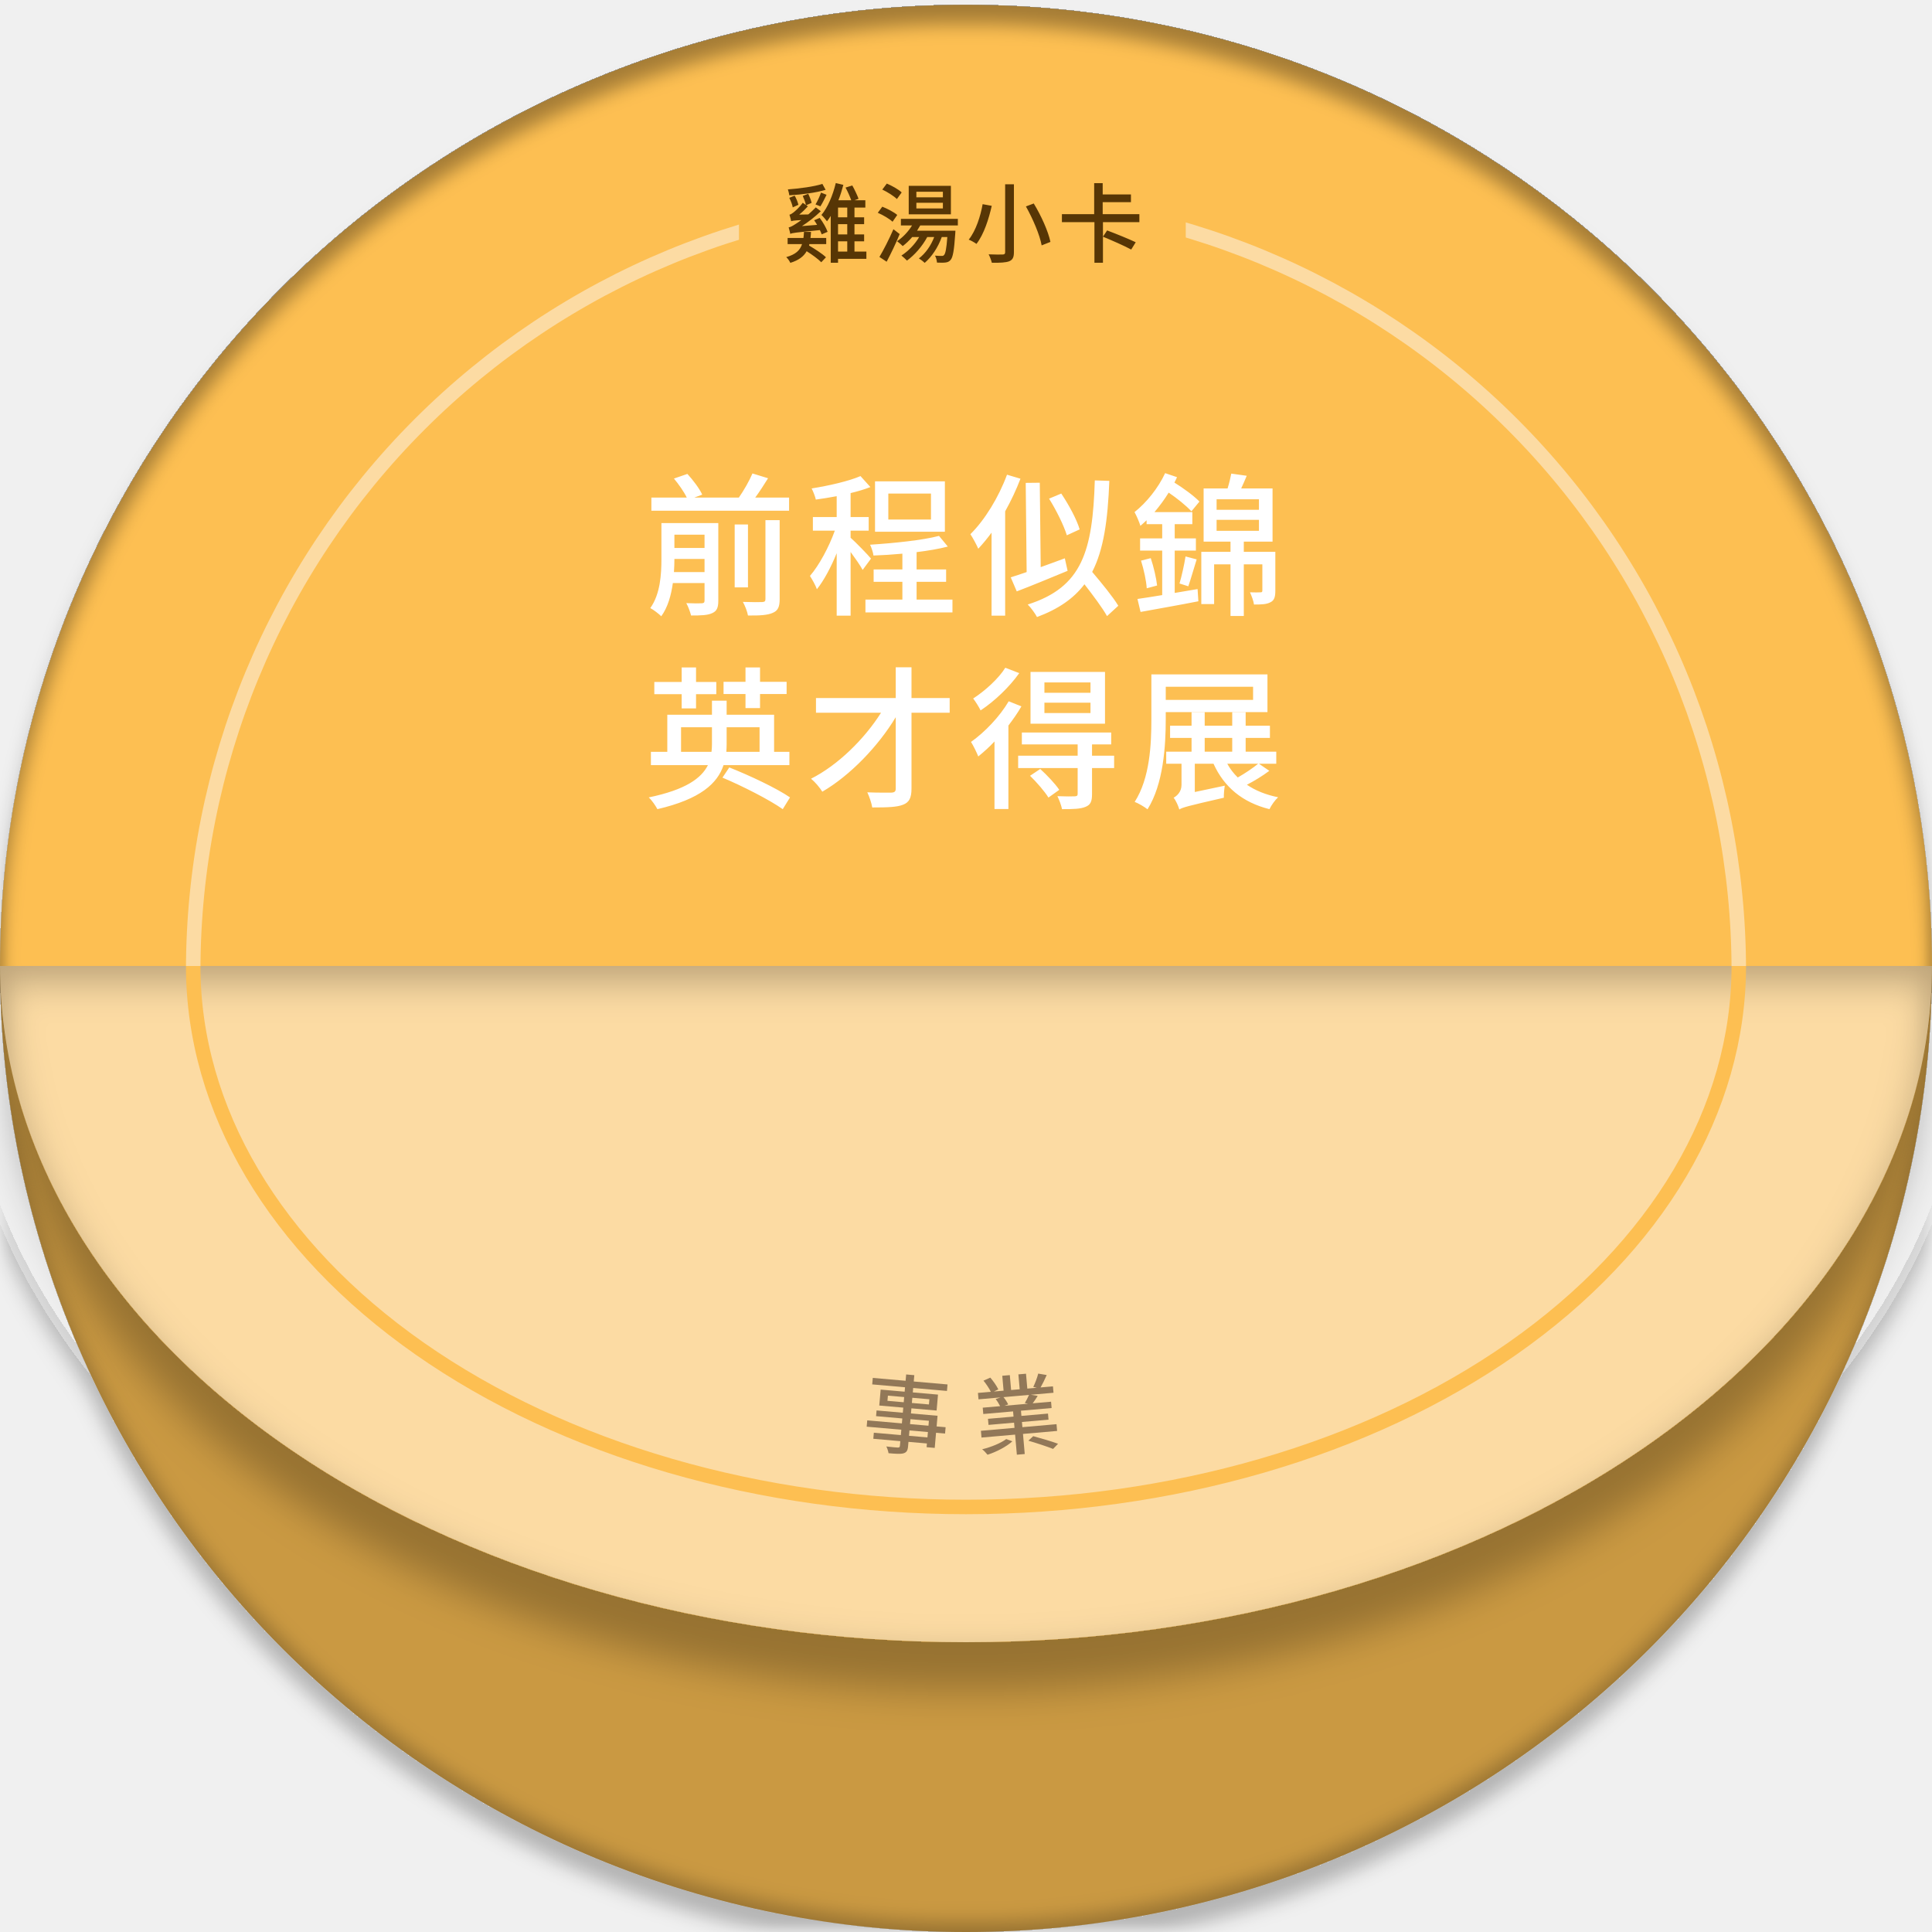
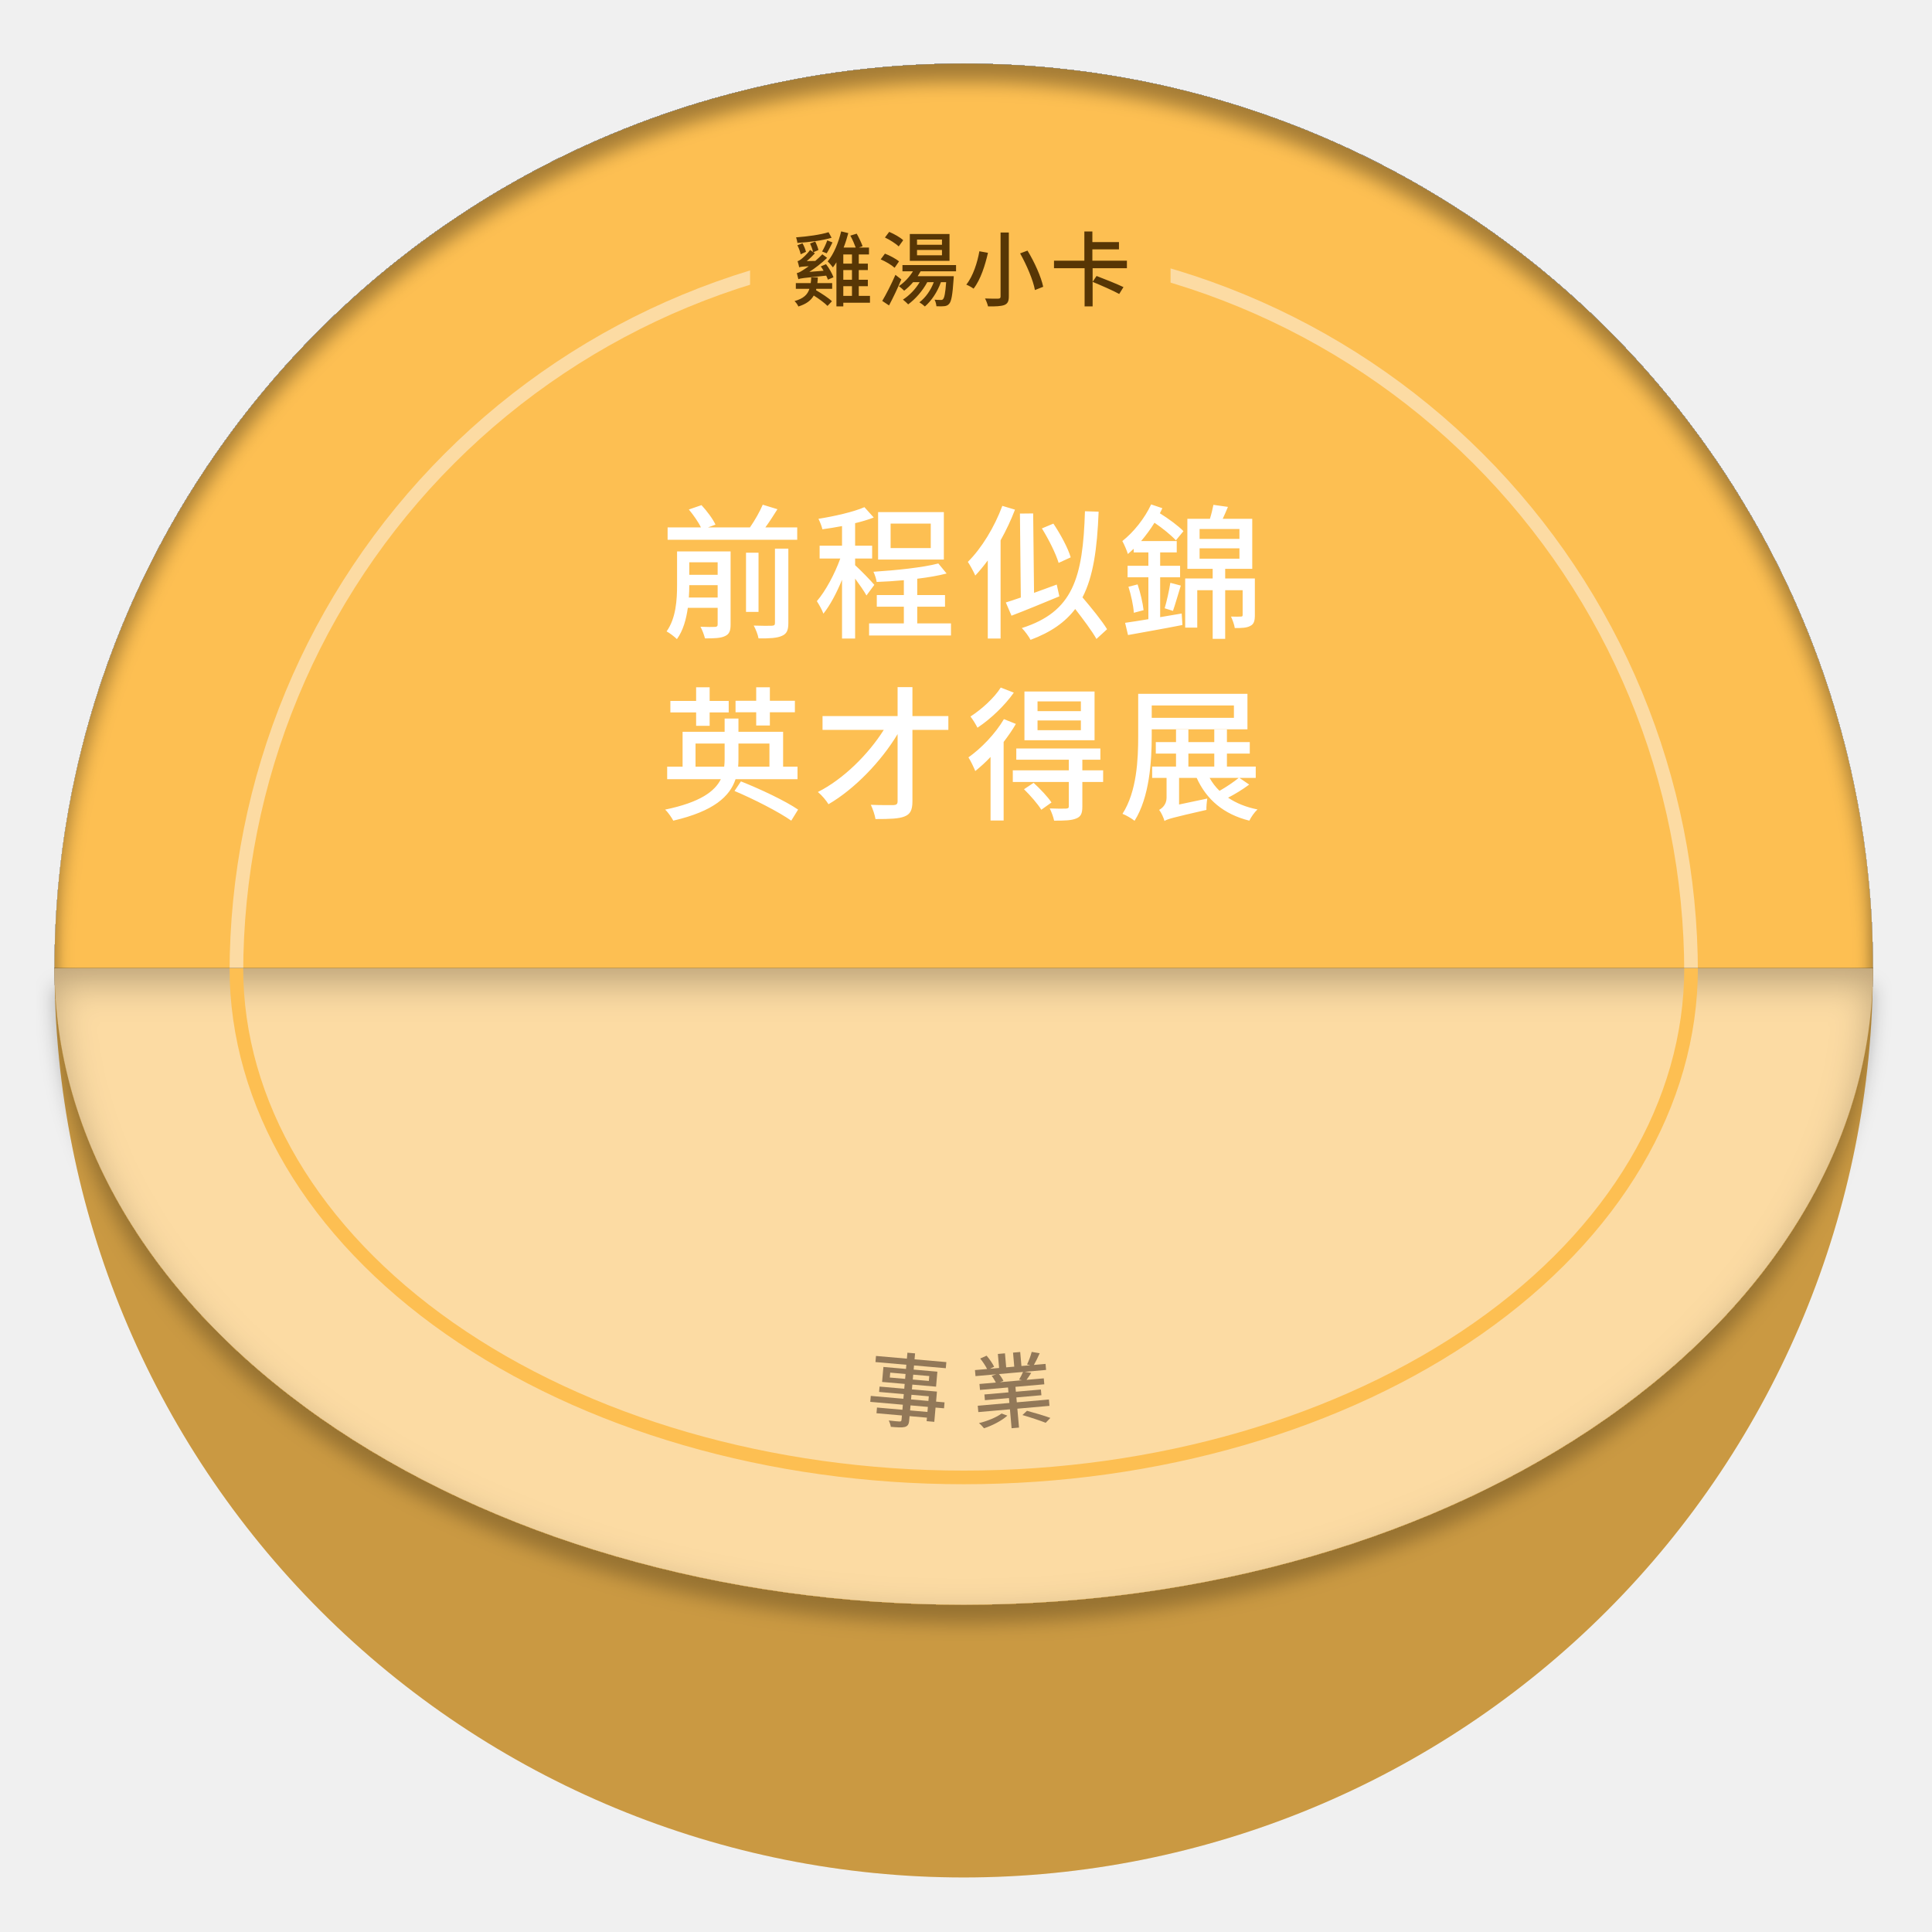
- <svg xmlns="http://www.w3.org/2000/svg" width="400" height="400" viewBox="0 0 400 400" fill="none">
-   <g clip-path="url(#clip0_114_12919)">
-     <g filter="url(#filter0_d_114_12919)">
-       <g filter="url(#filter1_i_114_12919)">
-         <path d="M400 200C400 147.222 378.929 96.606 341.421 59.286C303.914 21.966 253.043 1 200 1C146.957 1 96.086 21.966 58.579 59.286C21.071 96.606 8.00932e-06 147.222 0 200L400 200Z" fill="#FDBF52" />
-       </g>
-       <path d="M360 201C360 158.565 343.143 117.869 313.137 87.863C283.131 57.857 242.435 41 200 41C157.565 41 116.869 57.857 86.863 87.863C56.857 117.869 40 158.565 40 201" stroke="#FCDBA3" stroke-width="3" />
-       <g filter="url(#filter2_i_114_12919)">
-         <path d="M1.74846e-05 200C1.28474e-05 253.043 21.071 303.914 58.579 341.421C96.086 378.929 146.957 400 200 400C253.043 400 303.914 378.929 341.421 341.421C378.929 303.914 400 253.043 400 200L200 200L1.74846e-05 200Z" fill="#FDBF52" />
-         <path d="M1.74846e-05 200C1.28474e-05 253.043 21.071 303.914 58.579 341.421C96.086 378.929 146.957 400 200 400C253.043 400 303.914 378.929 341.421 341.421C378.929 303.914 400 253.043 400 200L200 200L1.74846e-05 200Z" fill="black" fill-opacity="0.2" />
-       </g>
-       <g filter="url(#filter3_di_114_12919)">
-         <path d="M1.22392e-05 200C8.99315e-06 237.13 21.071 272.74 58.579 298.995C96.086 325.25 146.957 340 200 340C253.043 340 303.914 325.25 341.421 298.995C378.929 272.74 400 237.13 400 200L200 200L1.22392e-05 200Z" fill="#FCDBA3" />
-       </g>
-       <path d="M40 200C40 229.704 56.857 258.192 86.863 279.196C116.869 300.2 157.565 312 200 312C242.435 312 283.131 300.2 313.137 279.196C343.143 258.192 360 229.704 360 200" stroke="#FDBF52" stroke-width="3" />
-       <path d="M139.532 118.44C139.596 117.512 139.628 116.584 139.628 115.784V115.72H145.868V118.44H139.532ZM145.868 110.696V113.448H139.628V110.696H145.868ZM148.716 108.296H136.94V115.752C136.94 118.888 136.716 122.984 134.636 125.896C135.276 126.216 136.428 127.112 136.908 127.592C138.284 125.704 138.956 123.208 139.308 120.712H145.868V124.328C145.868 124.744 145.74 124.872 145.292 124.904C144.908 124.936 143.5 124.936 142.092 124.872C142.476 125.544 142.892 126.696 143.084 127.432C145.1 127.432 146.54 127.4 147.5 126.92C148.428 126.504 148.716 125.768 148.716 124.392V108.296ZM158.476 124.04C158.476 124.488 158.316 124.616 157.804 124.648C157.324 124.68 155.596 124.68 153.804 124.616C154.22 125.352 154.732 126.632 154.86 127.432C157.26 127.464 158.924 127.368 159.98 126.888C161.068 126.44 161.42 125.64 161.42 124.072V107.688H158.476V124.04ZM154.86 108.584H152.108V121.608H154.86V108.584ZM156.364 103.016C157.26 101.8 158.156 100.392 159.02 99.016L155.788 98.024C155.148 99.528 154.028 101.512 152.972 103.016H143.756L145.388 102.408C144.844 101.192 143.5 99.4 142.316 98.12L139.532 99.08C140.524 100.264 141.644 101.864 142.188 103.016H134.86V105.736H163.372V103.016H156.364ZM192.748 107.56H183.916V102.184H192.748V107.56ZM195.628 99.656H181.164V110.088H195.628V99.656ZM180.332 115.656C179.756 114.92 177.036 112.136 176.108 111.336V109.864H179.852V107.048H176.108V102.088C177.58 101.736 178.988 101.32 180.204 100.84L178.156 98.568C175.724 99.624 171.628 100.552 168.044 101.128C168.364 101.768 168.78 102.792 168.908 103.432C170.284 103.24 171.756 103.016 173.228 102.728V107.048H168.3V109.864H172.844C171.628 113.256 169.58 117.064 167.692 119.24C168.14 119.944 168.844 121.16 169.132 121.992C170.572 120.2 172.044 117.448 173.228 114.536V127.464H176.108V114.28C177.068 115.592 178.124 117.096 178.604 117.992L180.332 115.656ZM189.772 124.136V120.456H195.884V117.896H189.772V114.312C192.14 114.024 194.412 113.64 196.236 113.16L194.412 110.952C191.02 111.848 185.1 112.456 180.14 112.776C180.428 113.384 180.78 114.408 180.844 115.016C182.732 114.952 184.78 114.824 186.828 114.632V117.896H180.876V120.456H186.828V124.136H179.18V126.792H197.196V124.136H189.772ZM223.532 109.608C222.956 107.592 221.292 104.52 219.724 102.184L217.196 103.24C218.7 105.64 220.268 108.808 220.876 110.824L223.532 109.608ZM208.492 98.28C206.764 102.952 203.916 107.624 200.908 110.6C201.388 111.304 202.252 112.904 202.54 113.608C203.468 112.616 204.396 111.496 205.292 110.28V127.464H208.108V105.864C209.324 103.688 210.412 101.384 211.276 99.112L208.492 98.28ZM220.46 115.592C218.796 116.2 217.1 116.84 215.468 117.416L215.276 99.944L212.364 99.976L212.556 118.44C211.34 118.856 210.22 119.24 209.26 119.528L210.508 122.44C213.548 121.288 217.388 119.688 221.036 118.184L220.46 115.592ZM231.532 125.416C230.412 123.56 228.108 120.744 226.124 118.408C228.492 113.832 229.356 107.752 229.676 99.56L226.668 99.464C226.22 114.152 224.044 121.576 212.78 125.16C213.42 125.768 214.38 127.112 214.7 127.752C219.148 126.088 222.284 123.912 224.524 120.968C226.284 123.24 228.236 125.832 229.196 127.56L231.532 125.416ZM248.332 103.848C247.244 102.696 245.004 101.064 243.148 99.912C243.34 99.528 243.532 99.176 243.692 98.792L241.228 97.96C239.788 101.064 237.356 104.072 234.892 106.024C235.276 106.696 235.948 108.264 236.108 108.872C236.556 108.52 236.94 108.104 237.388 107.72V108.52H240.62V111.464H236.044V113.992H240.62V123.208C238.668 123.528 236.908 123.816 235.5 124.008L236.14 126.696C239.436 126.088 243.916 125.32 248.108 124.488L247.948 121.96L243.212 122.76V113.992H247.596V111.464H243.212V108.52H246.86V106.024H239.02C240.076 104.776 241.1 103.4 241.964 101.992C243.724 103.176 245.676 104.776 246.668 105.864L248.332 103.848ZM246.028 121.384C246.54 119.944 247.148 117.736 247.756 115.816L245.452 115.208C245.196 116.872 244.652 119.304 244.204 120.808L246.028 121.384ZM236.236 116.072C236.812 117.896 237.324 120.232 237.42 121.8L239.564 121.224C239.404 119.72 238.86 117.352 238.252 115.56L236.236 116.072ZM251.884 107.624H260.652V109.896H251.884V107.624ZM251.884 103.368H260.652V105.544H251.884V103.368ZM264.044 114.248H257.516V112.136H263.468V101.128H256.972C257.356 100.328 257.74 99.4 258.124 98.504L254.924 98.056C254.764 98.92 254.476 100.104 254.156 101.128H249.196V112.136H254.764V114.248H248.716V125.064H251.372V116.84H254.764V127.528H257.516V116.84H261.356V122.248C261.356 122.568 261.26 122.632 260.972 122.632C260.652 122.664 259.788 122.664 258.796 122.632C259.116 123.336 259.532 124.424 259.628 125.16C261.196 125.16 262.252 125.128 263.052 124.68C263.852 124.296 264.044 123.528 264.044 122.312V114.248ZM154.348 146.6H157.356V143.688H162.86V141.16H157.356V138.184H154.348V141.16H149.804V143.688H154.348V146.6ZM141.132 146.664H144.108V143.72H148.3V141.192H144.108V138.184H141.132V141.192H135.468V143.72H141.132V146.664ZM141.004 155.656V150.568H147.404V154.056C147.404 154.6 147.372 155.112 147.308 155.656H141.004ZM157.26 150.568V155.656H150.38C150.412 155.112 150.444 154.632 150.444 154.088V150.568H157.26ZM163.436 158.408V155.656H160.268V147.976H150.444V145.064H147.404V147.976H138.156V155.656H134.764V158.408H146.572C145.228 161.096 142.028 163.496 134.316 165.096C134.988 165.704 135.788 166.92 136.108 167.528C145.036 165.448 148.556 162.184 149.804 158.408H163.436ZM149.58 161C153.772 162.76 159.34 165.608 162.06 167.528L163.564 165.096C160.78 163.176 155.116 160.52 150.988 158.888L149.58 161ZM196.62 144.52H188.716V138.152H185.452V144.52H168.94V147.56H182.412C178.956 153.032 173.452 158.44 167.916 161.224C168.78 161.928 169.74 163.08 170.252 163.912C175.98 160.584 181.836 154.504 185.452 148.488V163.272C185.452 163.88 185.196 164.072 184.556 164.104C183.916 164.104 181.676 164.136 179.564 164.04C179.98 164.904 180.46 166.312 180.588 167.176C183.756 167.176 185.74 167.112 186.988 166.6C188.204 166.12 188.716 165.256 188.716 163.272V147.56H196.62V144.52ZM225.772 143.432H216.236V141.288H225.772V143.432ZM225.772 147.624H216.236V145.48H225.772V147.624ZM228.78 139.112H213.356V149.832H228.78V139.112ZM208.14 138.248C206.796 140.424 203.98 143.016 201.484 144.616C201.964 145.224 202.7 146.408 203.02 147.08C205.9 145.192 209.036 142.184 211.02 139.368L208.14 138.248ZM208.844 145.192C206.956 148.392 203.884 151.592 201.036 153.608C201.516 154.344 202.284 155.944 202.54 156.616C203.628 155.72 204.812 154.696 205.9 153.512V167.496H208.78V150.216C209.772 148.904 210.732 147.56 211.468 146.248L208.844 145.192ZM213.26 160.616C214.668 161.992 216.332 163.912 217.068 165.128L219.308 163.528C218.508 162.312 216.78 160.488 215.372 159.208L213.26 160.616ZM230.668 156.456H226.092V154.12H230.06V151.656H211.564V154.12H223.116V156.456H210.796V159.016H223.116V164.36C223.116 164.744 222.988 164.84 222.508 164.872C222.06 164.904 220.524 164.904 218.924 164.84C219.308 165.608 219.724 166.728 219.884 167.528C222.156 167.528 223.692 167.496 224.748 167.048C225.804 166.632 226.092 165.896 226.092 164.424V159.016H230.668V156.456ZM259.436 142.184V144.904H241.356V142.184H259.436ZM262.412 147.432V139.624H238.38V148.936C238.38 154.024 238.092 161.096 234.924 166.024C235.692 166.312 237.004 167.08 237.58 167.56C240.876 162.344 241.356 154.408 241.356 148.936V147.432H262.412ZM260.492 158.12C259.404 159.016 257.74 160.136 256.268 160.968C255.404 160.136 254.668 159.176 254.092 158.12H260.492ZM249.42 152.776H255.116V155.624H249.42V152.776ZM260.652 158.12H264.236V155.624H257.9V152.776H262.924V150.248H257.9V147.464H255.116V150.248H249.42V147.464H246.7V150.248H242.252V152.776H246.7V155.624H241.452V158.12H244.62V162.504C244.62 163.976 243.628 164.808 242.988 165.16C243.436 165.704 243.98 166.888 244.172 167.624V167.592C244.812 167.176 245.836 166.888 253.388 165.16C253.356 164.552 253.452 163.432 253.58 162.664L247.372 163.976V158.12H251.244C253.42 162.92 257.196 166.12 262.828 167.528C263.212 166.728 263.98 165.64 264.62 165.064C262.092 164.552 259.948 163.688 258.156 162.472C259.66 161.704 261.388 160.648 262.796 159.592L260.652 158.12Z" fill="white" />
-       <rect x="153" y="32" width="92.5" height="26" fill="#FDBF52" />
-       <path d="M170.268 38.078C168.522 38.636 165.588 39.032 163.122 39.212C163.23 39.554 163.374 40.058 163.41 40.436C165.93 40.292 168.936 39.914 170.934 39.302L170.268 38.078ZM169.854 42.722C170.25 42.11 170.7 41.21 171.132 40.328L169.98 39.878C169.728 40.634 169.242 41.66 168.846 42.326L169.854 42.722ZM165.3 42.398C165.174 41.858 164.868 41.084 164.526 40.508L163.41 40.958C163.716 41.552 164.04 42.38 164.13 42.938L165.3 42.398ZM166.452 48.014C166.434 48.464 166.398 48.896 166.344 49.274H163.068V50.534H166.056C165.642 51.83 164.742 52.676 162.78 53.234C163.086 53.504 163.482 54.062 163.626 54.422C165.372 53.882 166.398 53.09 167.01 52.01C168.162 52.73 169.404 53.648 170.034 54.296L171.006 53.27C170.25 52.532 168.738 51.56 167.514 50.84L167.568 50.534H171.06V49.274H167.802C167.856 48.878 167.892 48.446 167.91 48.014H166.452ZM168.558 45.602C168.774 45.89 168.972 46.214 169.17 46.556L166.038 46.808C167.352 45.962 168.684 44.936 169.944 43.73L168.9 42.938C168.414 43.442 167.874 43.946 167.352 44.396L165.462 44.432C166.074 43.946 166.704 43.334 167.262 42.722L166.92 42.488L168.036 42.002C167.928 41.48 167.622 40.706 167.334 40.13L166.2 40.562C166.47 41.156 166.758 41.912 166.848 42.434L166.2 41.984C165.534 42.938 164.544 43.784 164.238 44.018C163.95 44.234 163.698 44.396 163.446 44.45C163.572 44.81 163.752 45.512 163.806 45.8C164.04 45.71 164.364 45.638 165.912 45.566C165.372 45.944 164.94 46.25 164.688 46.394C164.112 46.772 163.68 47.006 163.284 47.078C163.392 47.438 163.572 48.158 163.626 48.428C164.04 48.212 164.652 48.158 169.746 47.636C169.908 47.96 170.034 48.266 170.124 48.518L171.348 47.996C171.06 47.186 170.394 45.998 169.71 45.116L168.558 45.602ZM173.508 49.958H175.416V52.082H173.508V49.958ZM175.416 44.99H173.508V42.974H175.416V44.99ZM175.416 48.536H173.508V46.412H175.416V48.536ZM179.376 52.082H176.91V49.958H178.908V48.536H176.91V46.412H178.908V44.99H176.91V42.974H179.16V41.462H176.91L177.756 41.156C177.486 40.418 176.946 39.266 176.46 38.402L175.056 38.834C175.506 39.626 175.974 40.724 176.244 41.462H173.58C173.994 40.436 174.318 39.356 174.606 38.276L173.04 37.898C172.428 40.418 171.402 42.92 170.07 44.504C170.412 44.81 170.988 45.494 171.222 45.818C171.492 45.476 171.744 45.116 171.996 44.702V54.404H173.508V53.594H179.376V52.082ZM195.216 40.85H189.726V39.698H195.216V40.85ZM195.216 43.154H189.726V41.984H195.216V43.154ZM196.872 38.474H188.142V44.378H196.872V38.474ZM186.684 39.842C186.036 39.212 184.668 38.456 183.606 38.006L182.67 39.248C183.732 39.752 185.082 40.598 185.694 41.21L186.684 39.842ZM185.766 44.504C185.1 43.928 183.732 43.208 182.67 42.794L181.734 44.054C182.832 44.522 184.164 45.314 184.794 45.908L185.766 44.504ZM184.974 47.456C184.092 49.508 182.904 51.812 182.076 53.198L183.57 54.188C184.47 52.496 185.496 50.354 186.27 48.464L184.974 47.456ZM198.312 46.682V45.314H186.522V46.682H188.826C188.052 47.96 186.918 49.148 185.73 49.94C186.072 50.192 186.648 50.678 186.9 50.948C187.566 50.444 188.25 49.796 188.862 49.076H190.302C189.402 50.606 188.052 51.992 186.63 52.91C186.954 53.162 187.53 53.684 187.782 53.954C189.366 52.784 190.932 51.02 191.976 49.076H193.416C192.732 50.876 191.616 52.46 190.248 53.504C190.59 53.702 191.202 54.17 191.454 54.422C192.912 53.162 194.19 51.254 194.982 49.076H196.134C195.954 51.524 195.738 52.496 195.468 52.784C195.324 52.964 195.18 53 194.946 52.982C194.712 52.982 194.172 52.982 193.578 52.928C193.812 53.306 193.956 53.936 193.992 54.368C194.694 54.404 195.378 54.404 195.756 54.35C196.188 54.296 196.512 54.17 196.8 53.828C197.286 53.288 197.538 51.884 197.772 48.41C197.79 48.194 197.808 47.762 197.808 47.762H189.87C190.104 47.402 190.32 47.042 190.518 46.682H198.312ZM208.104 38.15V52.208C208.104 52.568 207.978 52.676 207.6 52.694C207.222 52.712 205.908 52.712 204.684 52.658C204.954 53.144 205.242 53.936 205.35 54.404C207.06 54.422 208.212 54.368 208.932 54.098C209.634 53.81 209.922 53.324 209.922 52.208V38.15H208.104ZM212.406 42.74C213.864 45.332 215.286 48.68 215.664 50.804L217.482 50.084C217.032 47.906 215.556 44.63 214.026 42.128L212.406 42.74ZM203.442 42.272C203.028 44.648 202.074 47.744 200.562 49.616C201.012 49.778 201.75 50.192 202.164 50.498C203.73 48.5 204.738 45.242 205.332 42.614L203.442 42.272ZM235.14 50.156C233.754 49.49 231.036 48.392 229.218 47.708L228.354 49.004C230.226 49.778 232.908 50.948 234.204 51.668L235.14 50.156ZM235.896 45.998V44.342H228.3V41.858H234.15V40.256H228.3V37.916H226.536V44.342H219.858V45.998H226.59V54.404H228.354V45.998H235.896Z" fill="#573605" />
-       <path d="M192.018 297.6L188.199 297.266L188.296 296.154L192.115 296.488L192.018 297.6ZM188.5 293.823L192.319 294.157L192.23 295.179L188.411 294.845L188.5 293.823ZM183.737 290.028L183.831 288.952L187.202 289.247L187.108 290.323L183.737 290.028ZM192.42 289.703L192.326 290.779L188.793 290.47L188.887 289.394L192.42 289.703ZM195.78 295.49L193.916 295.327L194.108 293.121L188.604 292.64L188.696 291.582L193.914 292.038L194.203 288.739L188.985 288.282L189.065 287.368L196.058 287.98L196.176 286.635L189.182 286.023L189.297 284.714L187.611 284.567L187.497 285.876L180.701 285.281L180.583 286.626L187.379 287.22L187.299 288.135L182.332 287.7L182.043 291L187.011 291.434L186.918 292.492L181.485 292.017L181.381 293.2L186.814 293.676L186.725 294.698L179.552 294.07L179.438 295.379L186.61 296.007L186.513 297.119L180.919 296.629L180.809 297.884L186.403 298.374L186.32 299.324C186.294 299.629 186.178 299.709 185.854 299.699C185.565 299.692 184.489 299.598 183.506 299.475C183.708 299.855 183.906 300.486 183.963 300.871C185.469 301.002 186.403 301.066 187.031 300.904C187.661 300.724 187.927 300.368 188.007 299.454L188.089 298.521L191.908 298.855L191.841 299.626L193.526 299.774L193.801 296.636L195.666 296.799L195.78 295.49Z" fill="#927858" />
-       <path d="M208.331 297.941C207.248 298.776 205.136 299.63 203.349 300.057C203.716 300.332 204.195 300.85 204.46 301.189C206.271 300.615 208.43 299.486 209.601 298.408L208.331 297.941ZM212.915 298.281C214.601 298.765 216.872 299.524 218.032 299.983L219.059 298.917C217.808 298.449 215.545 297.779 213.917 297.344L212.915 298.281ZM213.043 288.801C212.833 289.29 212.48 290.007 212.178 290.485L212.841 290.626L207.946 291.054L208.734 290.768C208.554 290.368 208.156 289.735 207.753 289.264L213.043 288.801ZM211.676 295.48L211.582 294.404L217.087 293.922L216.977 292.667L211.472 293.149L211.378 292.073L217.725 291.518L217.611 290.209L213.809 290.541C214.132 290.097 214.502 289.577 214.849 289.005L213.419 288.768L218.117 288.357L218.001 287.03L215.437 287.255C215.845 286.551 216.305 285.607 216.712 284.686L214.951 284.388C214.753 285.219 214.296 286.397 213.928 287.152L214.648 287.324L212.694 287.495L212.424 284.411L210.846 284.549L211.116 287.633L209.34 287.788L209.071 284.704L207.511 284.84L207.78 287.925L205.772 288.1L206.691 287.659C206.379 286.981 205.656 285.942 205.032 285.22L203.624 285.849C204.19 286.54 204.814 287.479 205.144 288.155L202.473 288.389L202.589 289.716L207.161 289.316L206.143 289.658C206.489 290.097 206.849 290.698 207.067 291.131L203.463 291.446L203.577 292.755L209.746 292.216L209.84 293.292L204.55 293.754L204.66 295.01L209.95 294.547L210.044 295.623L203.087 296.231L203.209 297.63L210.166 297.021L210.53 301.181L212.162 301.039L211.798 296.879L218.863 296.26L218.741 294.862L211.676 295.48Z" fill="#927858" />
-     </g>
+ <svg xmlns="http://www.w3.org/2000/svg" width="425" height="425" viewBox="0 0 425 425" fill="none">
+   <g filter="url(#filter0_i_114_12919)">
+     <path d="M412 213C412 160.222 390.929 109.605 353.421 72.286C315.914 34.966 265.043 14 212 14C158.957 14 108.086 34.966 70.579 72.286C33.071 109.605 12 160.222 12 213L412 213Z" fill="#FDBF52" />
  </g>
+   <path d="M372 214C372 171.565 355.143 130.869 325.137 100.863C295.131 70.857 254.435 54 212 54C169.565 54 128.869 70.857 98.863 100.863C68.857 130.869 52 171.565 52 214" stroke="#FCDBA3" stroke-width="3" />
+   <path d="M12 213C12 266.043 33.071 316.914 70.579 354.421C108.086 391.929 158.957 413 212 413C265.043 413 315.914 391.929 353.421 354.421C390.929 316.914 412 266.043 412 213L212 213L12 213Z" fill="#FDBF52" />
+   <path d="M12 213C12 266.043 33.071 316.914 70.579 354.421C108.086 391.929 158.957 413 212 413C265.043 413 315.914 391.929 353.421 354.421C390.929 316.914 412 266.043 412 213L212 213L12 213Z" fill="black" fill-opacity="0.2" />
+   <g filter="url(#filter1_di_114_12919)">
+     <path d="M12 213C12 250.13 33.071 285.74 70.579 311.995C108.086 338.25 158.957 353 212 353C265.043 353 315.914 338.25 353.421 311.995C390.929 285.74 412 250.13 412 213L212 213L12 213Z" fill="#FCDBA3" />
+   </g>
+   <path d="M52 213C52 242.704 68.857 271.192 98.863 292.196C128.869 313.2 169.565 325 212 325C254.435 325 295.131 313.2 325.137 292.196C355.143 271.192 372 242.704 372 213" stroke="#FDBF52" stroke-width="3" />
+   <path d="M151.532 131.44C151.596 130.512 151.628 129.584 151.628 128.784V128.72H157.868V131.44H151.532ZM157.868 123.696V126.448H151.628V123.696H157.868ZM160.716 121.296H148.94V128.752C148.94 131.888 148.716 135.984 146.636 138.896C147.276 139.216 148.428 140.112 148.908 140.592C150.284 138.704 150.956 136.208 151.308 133.712H157.868V137.328C157.868 137.744 157.74 137.872 157.292 137.904C156.908 137.936 155.5 137.936 154.092 137.872C154.476 138.544 154.892 139.696 155.084 140.432C157.1 140.432 158.54 140.4 159.5 139.92C160.428 139.504 160.716 138.768 160.716 137.392V121.296ZM170.476 137.04C170.476 137.488 170.316 137.616 169.804 137.648C169.324 137.68 167.596 137.68 165.804 137.616C166.22 138.352 166.732 139.632 166.86 140.432C169.26 140.464 170.924 140.368 171.98 139.888C173.068 139.44 173.42 138.64 173.42 137.072V120.688H170.476V137.04ZM166.86 121.584H164.108V134.608H166.86V121.584ZM168.364 116.016C169.26 114.8 170.156 113.392 171.02 112.016L167.788 111.024C167.148 112.528 166.028 114.512 164.972 116.016H155.756L157.388 115.408C156.844 114.192 155.5 112.4 154.316 111.12L151.532 112.08C152.524 113.264 153.644 114.864 154.188 116.016H146.86V118.736H175.372V116.016H168.364ZM204.748 120.56H195.916V115.184H204.748V120.56ZM207.628 112.656H193.164V123.088H207.628V112.656ZM192.332 128.656C191.756 127.92 189.036 125.136 188.108 124.336V122.864H191.852V120.048H188.108V115.088C189.58 114.736 190.988 114.32 192.204 113.84L190.156 111.568C187.724 112.624 183.628 113.552 180.044 114.128C180.364 114.768 180.78 115.792 180.908 116.432C182.284 116.24 183.756 116.016 185.228 115.728V120.048H180.3V122.864H184.844C183.628 126.256 181.58 130.064 179.692 132.24C180.14 132.944 180.844 134.16 181.132 134.992C182.572 133.2 184.044 130.448 185.228 127.536V140.464H188.108V127.28C189.068 128.592 190.124 130.096 190.604 130.992L192.332 128.656ZM201.772 137.136V133.456H207.884V130.896H201.772V127.312C204.14 127.024 206.412 126.64 208.236 126.16L206.412 123.952C203.02 124.848 197.1 125.456 192.14 125.776C192.428 126.384 192.78 127.408 192.844 128.016C194.732 127.952 196.78 127.824 198.828 127.632V130.896H192.876V133.456H198.828V137.136H191.18V139.792H209.196V137.136H201.772ZM235.532 122.608C234.956 120.592 233.292 117.52 231.724 115.184L229.196 116.24C230.7 118.64 232.268 121.808 232.876 123.824L235.532 122.608ZM220.492 111.28C218.764 115.952 215.916 120.624 212.908 123.6C213.388 124.304 214.252 125.904 214.54 126.608C215.468 125.616 216.396 124.496 217.292 123.28V140.464H220.108V118.864C221.324 116.688 222.412 114.384 223.276 112.112L220.492 111.28ZM232.46 128.592C230.796 129.2 229.1 129.84 227.468 130.416L227.276 112.944L224.364 112.976L224.556 131.44C223.34 131.856 222.22 132.24 221.26 132.528L222.508 135.44C225.548 134.288 229.388 132.688 233.036 131.184L232.46 128.592ZM243.532 138.416C242.412 136.56 240.108 133.744 238.124 131.408C240.492 126.832 241.356 120.752 241.676 112.56L238.668 112.464C238.22 127.152 236.044 134.576 224.78 138.16C225.42 138.768 226.38 140.112 226.7 140.752C231.148 139.088 234.284 136.912 236.524 133.968C238.284 136.24 240.236 138.832 241.196 140.56L243.532 138.416ZM260.332 116.848C259.244 115.696 257.004 114.064 255.148 112.912C255.34 112.528 255.532 112.176 255.692 111.792L253.228 110.96C251.788 114.064 249.356 117.072 246.892 119.024C247.276 119.696 247.948 121.264 248.108 121.872C248.556 121.52 248.94 121.104 249.388 120.72V121.52H252.62V124.464H248.044V126.992H252.62V136.208C250.668 136.528 248.908 136.816 247.5 137.008L248.14 139.696C251.436 139.088 255.916 138.32 260.108 137.488L259.948 134.96L255.212 135.76V126.992H259.596V124.464H255.212V121.52H258.86V119.024H251.02C252.076 117.776 253.1 116.4 253.964 114.992C255.724 116.176 257.676 117.776 258.668 118.864L260.332 116.848ZM258.028 134.384C258.54 132.944 259.148 130.736 259.756 128.816L257.452 128.208C257.196 129.872 256.652 132.304 256.204 133.808L258.028 134.384ZM248.236 129.072C248.812 130.896 249.324 133.232 249.42 134.8L251.564 134.224C251.404 132.72 250.86 130.352 250.252 128.56L248.236 129.072ZM263.884 120.624H272.652V122.896H263.884V120.624ZM263.884 116.368H272.652V118.544H263.884V116.368ZM276.044 127.248H269.516V125.136H275.468V114.128H268.972C269.356 113.328 269.74 112.4 270.124 111.504L266.924 111.056C266.764 111.92 266.476 113.104 266.156 114.128H261.196V125.136H266.764V127.248H260.716V138.064H263.372V129.84H266.764V140.528H269.516V129.84H273.356V135.248C273.356 135.568 273.26 135.632 272.972 135.632C272.652 135.664 271.788 135.664 270.796 135.632C271.116 136.336 271.532 137.424 271.628 138.16C273.196 138.16 274.252 138.128 275.052 137.68C275.852 137.296 276.044 136.528 276.044 135.312V127.248ZM166.348 159.6H169.356V156.688H174.86V154.16H169.356V151.184H166.348V154.16H161.804V156.688H166.348V159.6ZM153.132 159.664H156.108V156.72H160.3V154.192H156.108V151.184H153.132V154.192H147.468V156.72H153.132V159.664ZM153.004 168.656V163.568H159.404V167.056C159.404 167.6 159.372 168.112 159.308 168.656H153.004ZM169.26 163.568V168.656H162.38C162.412 168.112 162.444 167.632 162.444 167.088V163.568H169.26ZM175.436 171.408V168.656H172.268V160.976H162.444V158.064H159.404V160.976H150.156V168.656H146.764V171.408H158.572C157.228 174.096 154.028 176.496 146.316 178.096C146.988 178.704 147.788 179.92 148.108 180.528C157.036 178.448 160.556 175.184 161.804 171.408H175.436ZM161.58 174C165.772 175.76 171.34 178.608 174.06 180.528L175.564 178.096C172.78 176.176 167.116 173.52 162.988 171.888L161.58 174ZM208.62 157.52H200.716V151.152H197.452V157.52H180.94V160.56H194.412C190.956 166.032 185.452 171.44 179.916 174.224C180.78 174.928 181.74 176.08 182.252 176.912C187.98 173.584 193.836 167.504 197.452 161.488V176.272C197.452 176.88 197.196 177.072 196.556 177.104C195.916 177.104 193.676 177.136 191.564 177.04C191.98 177.904 192.46 179.312 192.588 180.176C195.756 180.176 197.74 180.112 198.988 179.6C200.204 179.12 200.716 178.256 200.716 176.272V160.56H208.62V157.52ZM237.772 156.432H228.236V154.288H237.772V156.432ZM237.772 160.624H228.236V158.48H237.772V160.624ZM240.78 152.112H225.356V162.832H240.78V152.112ZM220.14 151.248C218.796 153.424 215.98 156.016 213.484 157.616C213.964 158.224 214.7 159.408 215.02 160.08C217.9 158.192 221.036 155.184 223.02 152.368L220.14 151.248ZM220.844 158.192C218.956 161.392 215.884 164.592 213.036 166.608C213.516 167.344 214.284 168.944 214.54 169.616C215.628 168.72 216.812 167.696 217.9 166.512V180.496H220.78V163.216C221.772 161.904 222.732 160.56 223.468 159.248L220.844 158.192ZM225.26 173.616C226.668 174.992 228.332 176.912 229.068 178.128L231.308 176.528C230.508 175.312 228.78 173.488 227.372 172.208L225.26 173.616ZM242.668 169.456H238.092V167.12H242.06V164.656H223.564V167.12H235.116V169.456H222.796V172.016H235.116V177.36C235.116 177.744 234.988 177.84 234.508 177.872C234.06 177.904 232.524 177.904 230.924 177.84C231.308 178.608 231.724 179.728 231.884 180.528C234.156 180.528 235.692 180.496 236.748 180.048C237.804 179.632 238.092 178.896 238.092 177.424V172.016H242.668V169.456ZM271.436 155.184V157.904H253.356V155.184H271.436ZM274.412 160.432V152.624H250.38V161.936C250.38 167.024 250.092 174.096 246.924 179.024C247.692 179.312 249.004 180.08 249.58 180.56C252.876 175.344 253.356 167.408 253.356 161.936V160.432H274.412ZM272.492 171.12C271.404 172.016 269.74 173.136 268.268 173.968C267.404 173.136 266.668 172.176 266.092 171.12H272.492ZM261.42 165.776H267.116V168.624H261.42V165.776ZM272.652 171.12H276.236V168.624H269.9V165.776H274.924V163.248H269.9V160.464H267.116V163.248H261.42V160.464H258.7V163.248H254.252V165.776H258.7V168.624H253.452V171.12H256.62V175.504C256.62 176.976 255.628 177.808 254.988 178.16C255.436 178.704 255.98 179.888 256.172 180.624V180.592C256.812 180.176 257.836 179.888 265.388 178.16C265.356 177.552 265.452 176.432 265.58 175.664L259.372 176.976V171.12H263.244C265.42 175.92 269.196 179.12 274.828 180.528C275.212 179.728 275.98 178.64 276.62 178.064C274.092 177.552 271.948 176.688 270.156 175.472C271.66 174.704 273.388 173.648 274.796 172.592L272.652 171.12Z" fill="white" />
+   <rect x="165" y="45" width="92.5" height="26" fill="#FDBF52" />
+   <path d="M182.268 51.078C180.522 51.636 177.588 52.032 175.122 52.212C175.23 52.554 175.374 53.058 175.41 53.436C177.93 53.292 180.936 52.914 182.934 52.302L182.268 51.078ZM181.854 55.722C182.25 55.11 182.7 54.21 183.132 53.328L181.98 52.878C181.728 53.634 181.242 54.66 180.846 55.326L181.854 55.722ZM177.3 55.398C177.174 54.858 176.868 54.084 176.526 53.508L175.41 53.958C175.716 54.552 176.04 55.38 176.13 55.938L177.3 55.398ZM178.452 61.014C178.434 61.464 178.398 61.896 178.344 62.274H175.068V63.534H178.056C177.642 64.83 176.742 65.676 174.78 66.234C175.086 66.504 175.482 67.062 175.626 67.422C177.372 66.882 178.398 66.09 179.01 65.01C180.162 65.73 181.404 66.648 182.034 67.296L183.006 66.27C182.25 65.532 180.738 64.56 179.514 63.84L179.568 63.534H183.06V62.274H179.802C179.856 61.878 179.892 61.446 179.91 61.014H178.452ZM180.558 58.602C180.774 58.89 180.972 59.214 181.17 59.556L178.038 59.808C179.352 58.962 180.684 57.936 181.944 56.73L180.9 55.938C180.414 56.442 179.874 56.946 179.352 57.396L177.462 57.432C178.074 56.946 178.704 56.334 179.262 55.722L178.92 55.488L180.036 55.002C179.928 54.48 179.622 53.706 179.334 53.13L178.2 53.562C178.47 54.156 178.758 54.912 178.848 55.434L178.2 54.984C177.534 55.938 176.544 56.784 176.238 57.018C175.95 57.234 175.698 57.396 175.446 57.45C175.572 57.81 175.752 58.512 175.806 58.8C176.04 58.71 176.364 58.638 177.912 58.566C177.372 58.944 176.94 59.25 176.688 59.394C176.112 59.772 175.68 60.006 175.284 60.078C175.392 60.438 175.572 61.158 175.626 61.428C176.04 61.212 176.652 61.158 181.746 60.636C181.908 60.96 182.034 61.266 182.124 61.518L183.348 60.996C183.06 60.186 182.394 58.998 181.71 58.116L180.558 58.602ZM185.508 62.958H187.416V65.082H185.508V62.958ZM187.416 57.99H185.508V55.974H187.416V57.99ZM187.416 61.536H185.508V59.412H187.416V61.536ZM191.376 65.082H188.91V62.958H190.908V61.536H188.91V59.412H190.908V57.99H188.91V55.974H191.16V54.462H188.91L189.756 54.156C189.486 53.418 188.946 52.266 188.46 51.402L187.056 51.834C187.506 52.626 187.974 53.724 188.244 54.462H185.58C185.994 53.436 186.318 52.356 186.606 51.276L185.04 50.898C184.428 53.418 183.402 55.92 182.07 57.504C182.412 57.81 182.988 58.494 183.222 58.818C183.492 58.476 183.744 58.116 183.996 57.702V67.404H185.508V66.594H191.376V65.082ZM207.216 53.85H201.726V52.698H207.216V53.85ZM207.216 56.154H201.726V54.984H207.216V56.154ZM208.872 51.474H200.142V57.378H208.872V51.474ZM198.684 52.842C198.036 52.212 196.668 51.456 195.606 51.006L194.67 52.248C195.732 52.752 197.082 53.598 197.694 54.21L198.684 52.842ZM197.766 57.504C197.1 56.928 195.732 56.208 194.67 55.794L193.734 57.054C194.832 57.522 196.164 58.314 196.794 58.908L197.766 57.504ZM196.974 60.456C196.092 62.508 194.904 64.812 194.076 66.198L195.57 67.188C196.47 65.496 197.496 63.354 198.27 61.464L196.974 60.456ZM210.312 59.682V58.314H198.522V59.682H200.826C200.052 60.96 198.918 62.148 197.73 62.94C198.072 63.192 198.648 63.678 198.9 63.948C199.566 63.444 200.25 62.796 200.862 62.076H202.302C201.402 63.606 200.052 64.992 198.63 65.91C198.954 66.162 199.53 66.684 199.782 66.954C201.366 65.784 202.932 64.02 203.976 62.076H205.416C204.732 63.876 203.616 65.46 202.248 66.504C202.59 66.702 203.202 67.17 203.454 67.422C204.912 66.162 206.19 64.254 206.982 62.076H208.134C207.954 64.524 207.738 65.496 207.468 65.784C207.324 65.964 207.18 66 206.946 65.982C206.712 65.982 206.172 65.982 205.578 65.928C205.812 66.306 205.956 66.936 205.992 67.368C206.694 67.404 207.378 67.404 207.756 67.35C208.188 67.296 208.512 67.17 208.8 66.828C209.286 66.288 209.538 64.884 209.772 61.41C209.79 61.194 209.808 60.762 209.808 60.762H201.87C202.104 60.402 202.32 60.042 202.518 59.682H210.312ZM220.104 51.15V65.208C220.104 65.568 219.978 65.676 219.6 65.694C219.222 65.712 217.908 65.712 216.684 65.658C216.954 66.144 217.242 66.936 217.35 67.404C219.06 67.422 220.212 67.368 220.932 67.098C221.634 66.81 221.922 66.324 221.922 65.208V51.15H220.104ZM224.406 55.74C225.864 58.332 227.286 61.68 227.664 63.804L229.482 63.084C229.032 60.906 227.556 57.63 226.026 55.128L224.406 55.74ZM215.442 55.272C215.028 57.648 214.074 60.744 212.562 62.616C213.012 62.778 213.75 63.192 214.164 63.498C215.73 61.5 216.738 58.242 217.332 55.614L215.442 55.272ZM247.14 63.156C245.754 62.49 243.036 61.392 241.218 60.708L240.354 62.004C242.226 62.778 244.908 63.948 246.204 64.668L247.14 63.156ZM247.896 58.998V57.342H240.3V54.858H246.15V53.256H240.3V50.916H238.536V57.342H231.858V58.998H238.59V67.404H240.354V58.998H247.896Z" fill="#573605" />
+   <path d="M204.018 310.6L200.199 310.266L200.296 309.154L204.115 309.488L204.018 310.6ZM200.5 306.823L204.319 307.157L204.23 308.179L200.411 307.845L200.5 306.823ZM195.737 303.028L195.831 301.952L199.202 302.247L199.108 303.323L195.737 303.028ZM204.42 302.703L204.326 303.779L200.793 303.47L200.887 302.394L204.42 302.703ZM207.78 308.49L205.916 308.327L206.108 306.121L200.604 305.64L200.696 304.582L205.914 305.038L206.203 301.739L200.985 301.282L201.065 300.368L208.058 300.98L208.176 299.635L201.182 299.023L201.297 297.714L199.611 297.567L199.497 298.876L192.701 298.281L192.583 299.626L199.379 300.22L199.299 301.135L194.332 300.7L194.043 304L199.011 304.434L198.918 305.492L193.485 305.017L193.381 306.2L198.814 306.676L198.725 307.698L191.552 307.07L191.438 308.379L198.61 309.007L198.513 310.119L192.919 309.629L192.809 310.884L198.403 311.374L198.32 312.324C198.294 312.629 198.178 312.709 197.854 312.699C197.565 312.692 196.489 312.598 195.506 312.475C195.708 312.855 195.906 313.486 195.963 313.871C197.469 314.002 198.403 314.066 199.031 313.904C199.661 313.724 199.927 313.368 200.007 312.454L200.089 311.521L203.908 311.855L203.841 312.626L205.526 312.774L205.801 309.636L207.666 309.799L207.78 308.49Z" fill="#927858" />
+   <path d="M220.331 310.941C219.248 311.776 217.136 312.63 215.349 313.057C215.716 313.332 216.195 313.85 216.46 314.189C218.271 313.615 220.43 312.486 221.601 311.408L220.331 310.941ZM224.915 311.281C226.601 311.765 228.872 312.524 230.032 312.983L231.059 311.917C229.808 311.449 227.545 310.779 225.917 310.344L224.915 311.281ZM225.043 301.801C224.833 302.29 224.48 303.007 224.178 303.485L224.841 303.626L219.946 304.054L220.734 303.768C220.554 303.368 220.156 302.735 219.753 302.264L225.043 301.801ZM223.676 308.48L223.582 307.404L229.087 306.922L228.977 305.667L223.472 306.149L223.378 305.073L229.725 304.518L229.611 303.209L225.809 303.541C226.132 303.097 226.502 302.577 226.849 302.005L225.419 301.768L230.117 301.357L230.001 300.03L227.437 300.255C227.845 299.551 228.305 298.607 228.712 297.686L226.951 297.388C226.753 298.219 226.296 299.397 225.928 300.152L226.648 300.324L224.694 300.495L224.424 297.411L222.846 297.549L223.116 300.633L221.34 300.788L221.071 297.704L219.511 297.84L219.78 300.925L217.772 301.1L218.691 300.659C218.379 299.981 217.656 298.942 217.032 298.22L215.624 298.849C216.19 299.54 216.814 300.479 217.144 301.155L214.473 301.389L214.589 302.716L219.161 302.316L218.143 302.658C218.489 303.097 218.849 303.698 219.067 304.131L215.463 304.446L215.577 305.755L221.746 305.216L221.84 306.292L216.55 306.754L216.66 308.01L221.95 307.547L222.044 308.623L215.087 309.231L215.209 310.63L222.166 310.021L222.53 314.181L224.162 314.039L223.798 309.879L230.863 309.26L230.741 307.862L223.676 308.48Z" fill="#927858" />
  <defs>
-     <filter id="filter0_d_114_12919" x="-4" y="1" width="408" height="407" filterUnits="userSpaceOnUse" color-interpolation-filters="sRGB">
-       <feFlood flood-opacity="0" result="BackgroundImageFix" />
-       <feColorMatrix in="SourceAlpha" type="matrix" values="0 0 0 0 0 0 0 0 0 0 0 0 0 0 0 0 0 0 127 0" result="hardAlpha" />
-       <feOffset dy="4" />
-       <feGaussianBlur stdDeviation="2" />
-       <feComposite in2="hardAlpha" operator="out" />
-       <feColorMatrix type="matrix" values="0 0 0 0 0 0 0 0 0 0 0 0 0 0 0 0 0 0 0.25 0" />
-       <feBlend mode="normal" in2="BackgroundImageFix" result="effect1_dropShadow_114_12919" />
-       <feBlend mode="normal" in="SourceGraphic" in2="effect1_dropShadow_114_12919" result="shape" />
-     </filter>
-     <filter id="filter1_i_114_12919" x="0" y="1" width="400" height="203" filterUnits="userSpaceOnUse" color-interpolation-filters="sRGB">
+     <filter id="filter0_i_114_12919" x="12" y="14" width="400" height="203" filterUnits="userSpaceOnUse" color-interpolation-filters="sRGB">
      <feFlood flood-opacity="0" result="BackgroundImageFix" />
      <feBlend mode="normal" in="SourceGraphic" in2="BackgroundImageFix" result="shape" />
      <feColorMatrix in="SourceAlpha" type="matrix" values="0 0 0 0 0 0 0 0 0 0 0 0 0 0 0 0 0 0 127 0" result="hardAlpha" />
      <feOffset dy="4" />
      <feGaussianBlur stdDeviation="2" />
      <feComposite in2="hardAlpha" operator="arithmetic" k2="-1" k3="1" />
      <feColorMatrix type="matrix" values="0 0 0 0 0 0 0 0 0 0 0 0 0 0 0 0 0 0 0.35 0" />
      <feBlend mode="normal" in2="shape" result="effect1_innerShadow_114_12919" />
    </filter>
-     <filter id="filter2_i_114_12919" x="0" y="198" width="400" height="202" filterUnits="userSpaceOnUse" color-interpolation-filters="sRGB">
-       <feFlood flood-opacity="0" result="BackgroundImageFix" />
-       <feBlend mode="normal" in="SourceGraphic" in2="BackgroundImageFix" result="shape" />
-       <feColorMatrix in="SourceAlpha" type="matrix" values="0 0 0 0 0 0 0 0 0 0 0 0 0 0 0 0 0 0 127 0" result="hardAlpha" />
-       <feOffset dy="-2" />
-       <feGaussianBlur stdDeviation="2" />
-       <feComposite in2="hardAlpha" operator="arithmetic" k2="-1" k3="1" />
-       <feColorMatrix type="matrix" values="0 0 0 0 0 0 0 0 0 0 0 0 0 0 0 0 0 0 0.25 0" />
-       <feBlend mode="normal" in2="shape" result="effect1_innerShadow_114_12919" />
-     </filter>
-     <filter id="filter3_di_114_12919" x="-8" y="200" width="416" height="158" filterUnits="userSpaceOnUse" color-interpolation-filters="sRGB">
+     <filter id="filter1_di_114_12919" x="8" y="213" width="408" height="148" filterUnits="userSpaceOnUse" color-interpolation-filters="sRGB">
      <feFlood flood-opacity="0" result="BackgroundImageFix" />
      <feColorMatrix in="SourceAlpha" type="matrix" values="0 0 0 0 0 0 0 0 0 0 0 0 0 0 0 0 0 0 127 0" result="hardAlpha" />
-       <feOffset dy="10" />
-       <feGaussianBlur stdDeviation="4" />
+       <feOffset dy="4" />
+       <feGaussianBlur stdDeviation="2" />
      <feComposite in2="hardAlpha" operator="out" />
      <feColorMatrix type="matrix" values="0 0 0 0 0 0 0 0 0 0 0 0 0 0 0 0 0 0 0.25 0" />
      <feBlend mode="normal" in2="BackgroundImageFix" result="effect1_dropShadow_114_12919" />
      <feBlend mode="normal" in="SourceGraphic" in2="effect1_dropShadow_114_12919" result="shape" />
      <feColorMatrix in="SourceAlpha" type="matrix" values="0 0 0 0 0 0 0 0 0 0 0 0 0 0 0 0 0 0 127 0" result="hardAlpha" />
      <feOffset dy="3" />
      <feGaussianBlur stdDeviation="4" />
      <feComposite in2="hardAlpha" operator="arithmetic" k2="-1" k3="1" />
      <feColorMatrix type="matrix" values="0 0 0 0 0 0 0 0 0 0 0 0 0 0 0 0 0 0 0.25 0" />
      <feBlend mode="normal" in2="shape" result="effect2_innerShadow_114_12919" />
    </filter>
-     <clipPath id="clip0_114_12919">
-       <rect width="400" height="400" fill="white" />
-     </clipPath>
  </defs>
</svg>
